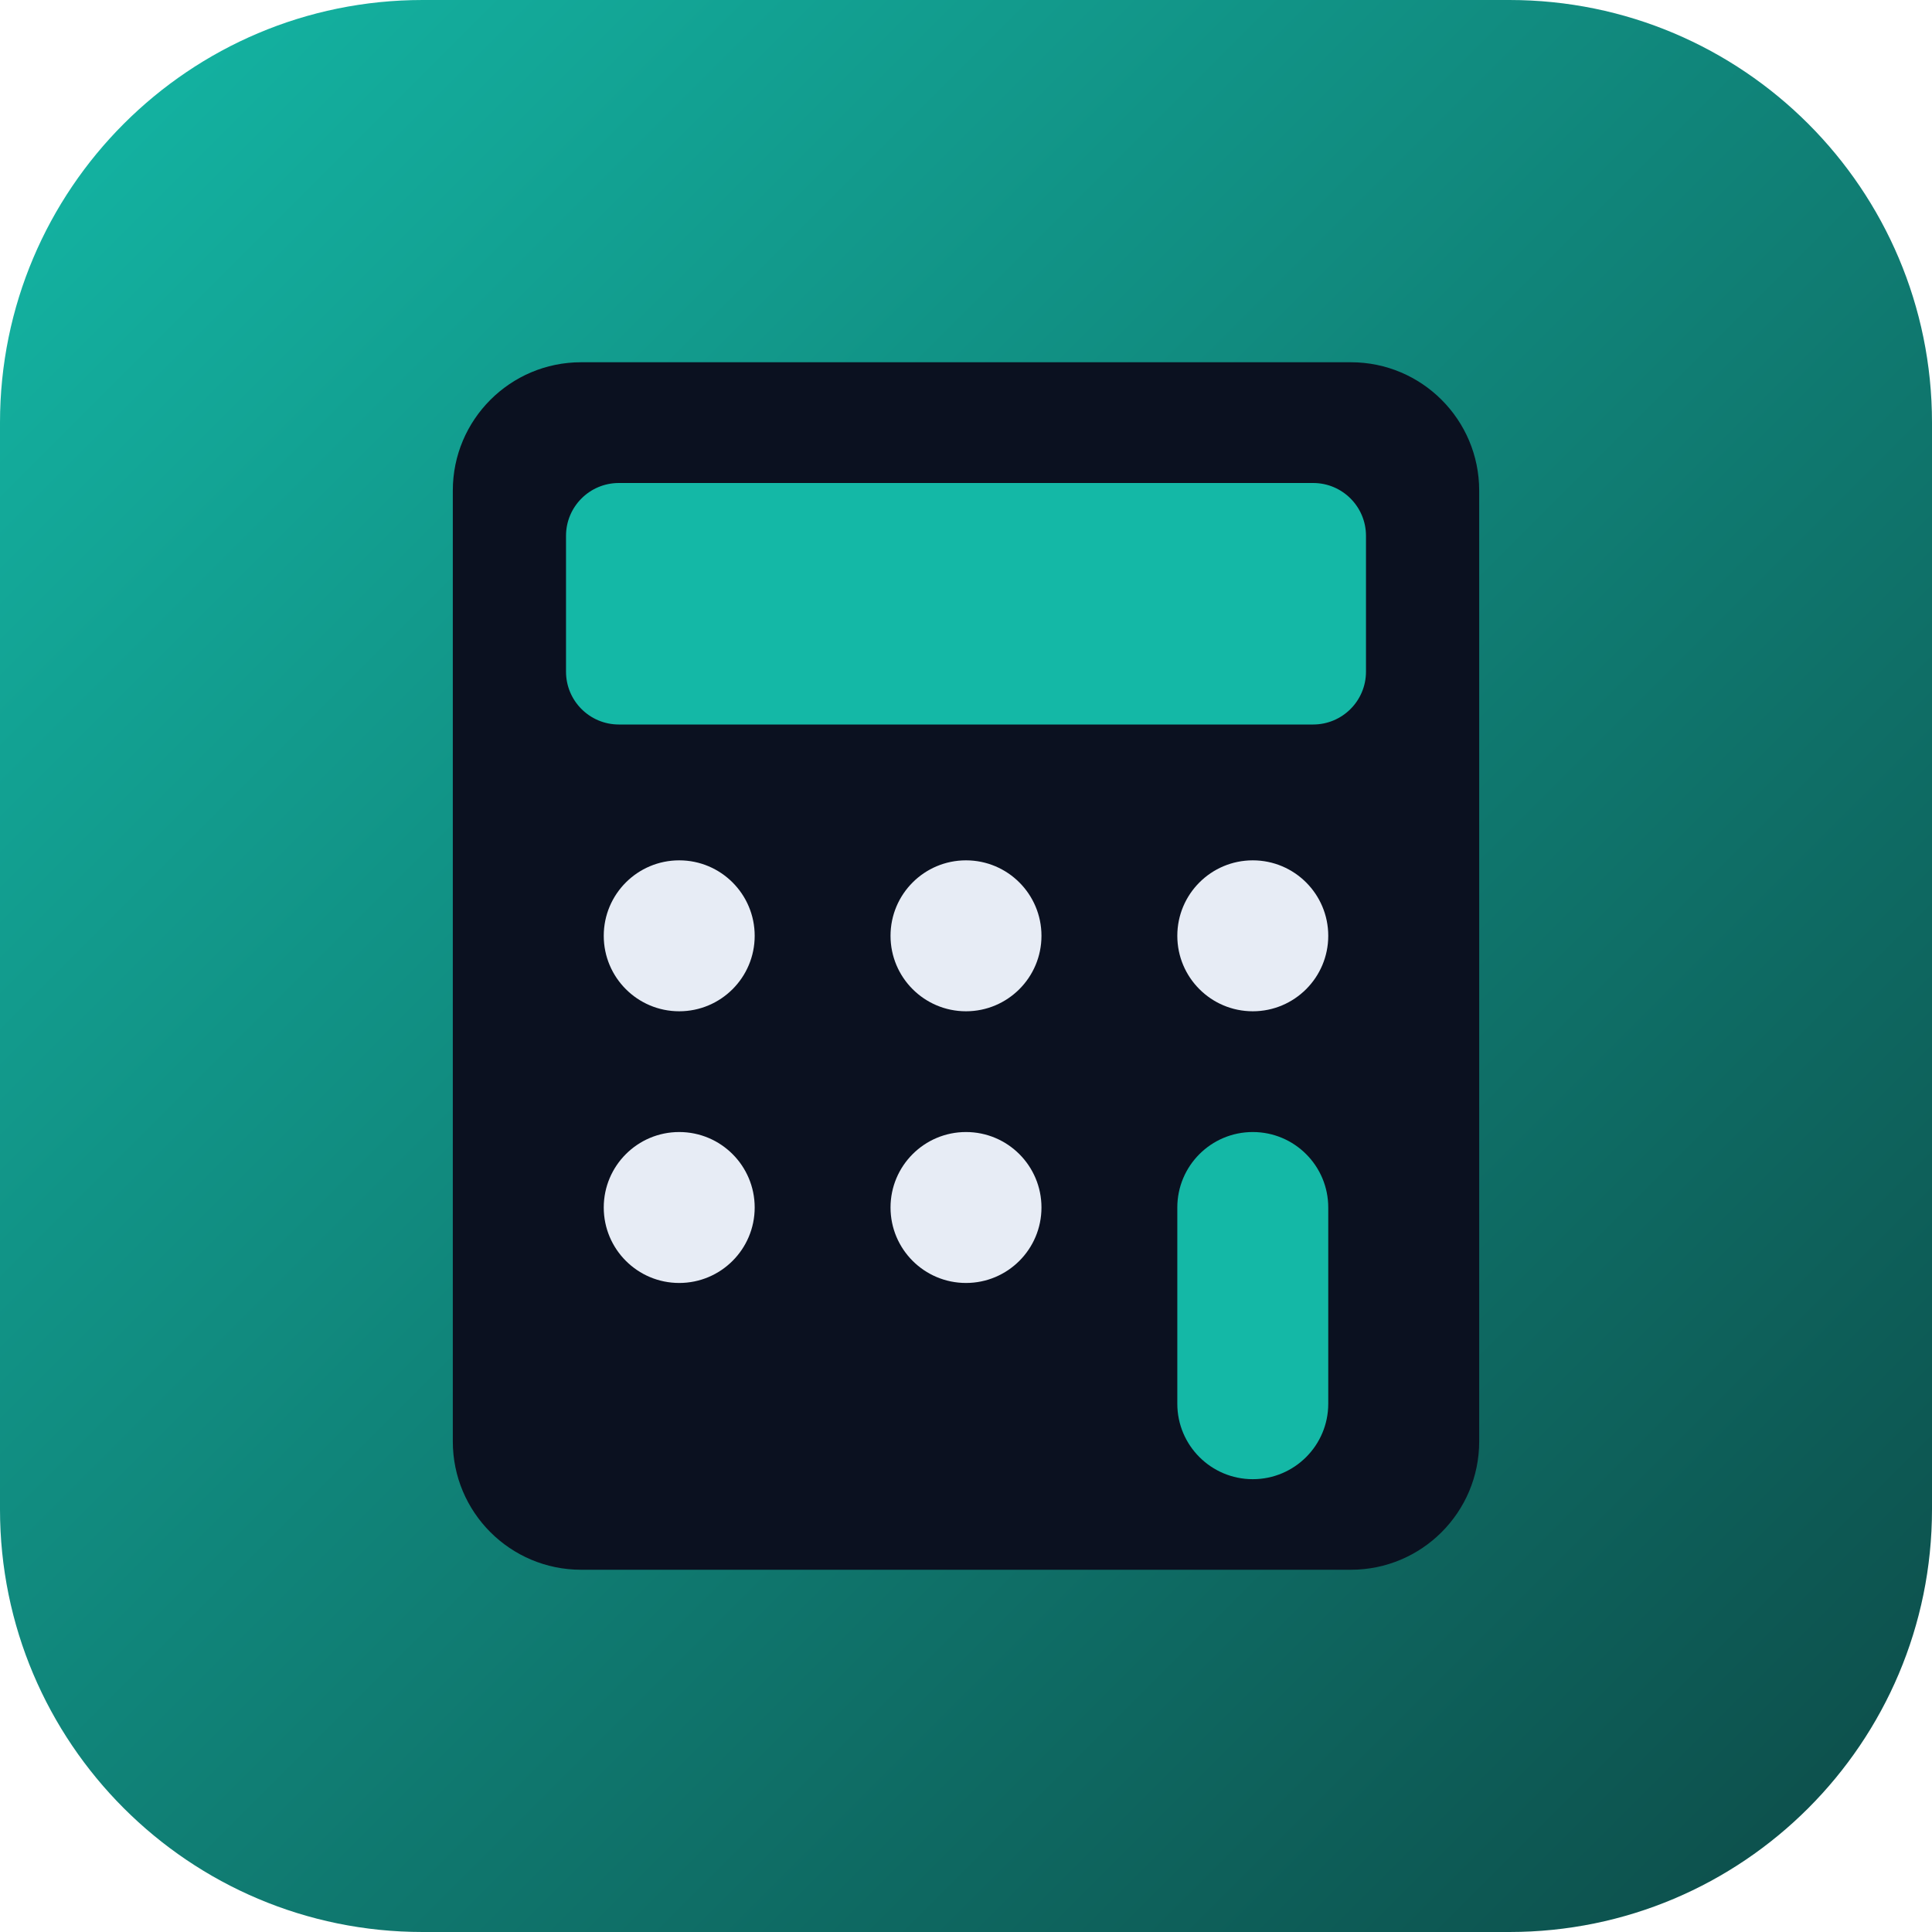
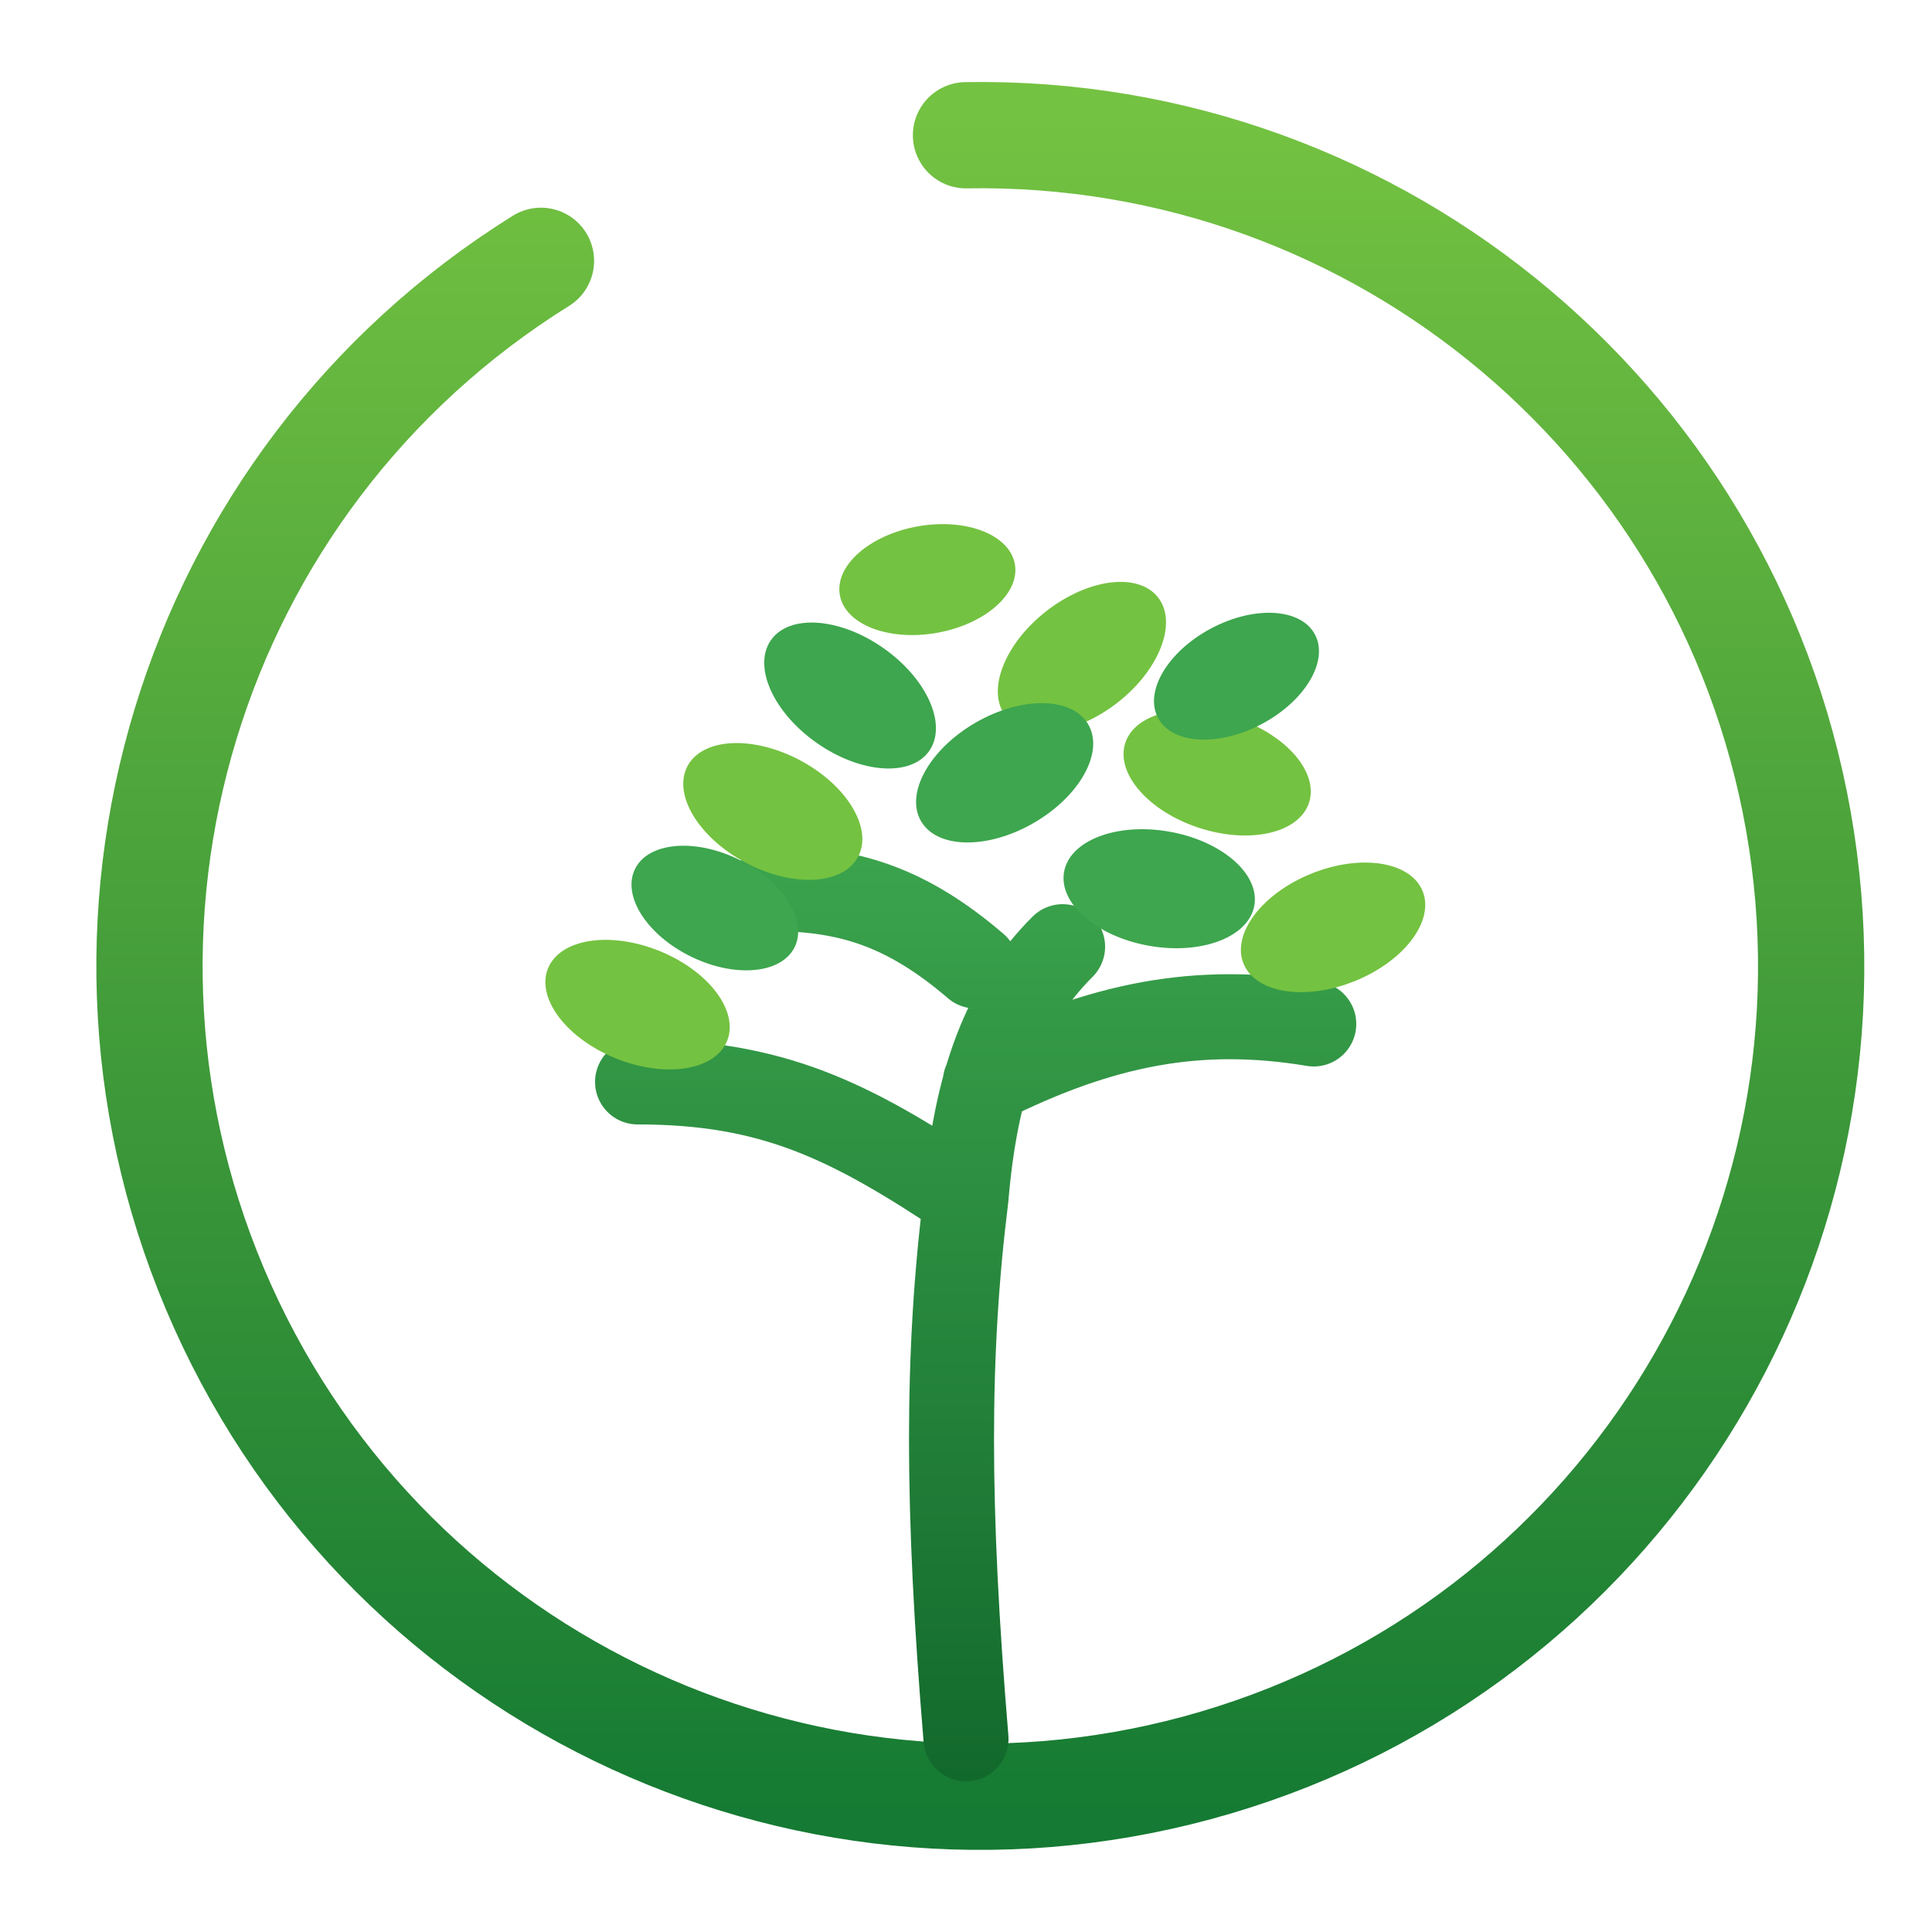
- <svg xmlns="http://www.w3.org/2000/svg" viewBox="0 0 512 512">
+ <svg xmlns="http://www.w3.org/2000/svg" viewBox="0 0 100 100" fill="none">
  <defs>
-     <linearGradient id="g" x1="0" y1="0" x2="1" y2="1">
-       <stop offset="0" stop-color="#14b8a6" />
-       <stop offset="1" stop-color="#0c4a47" />
+     <linearGradient id="r" x1="50" y1="6" x2="50" y2="94" gradientUnits="userSpaceOnUse">
+       <stop offset="0" stop-color="#74c241" />
+       <stop offset="1" stop-color="#157a33" />
+     </linearGradient>
+     <linearGradient id="t" x1="50" y1="42" x2="50" y2="92" gradientUnits="userSpaceOnUse">
+       <stop offset="0" stop-color="#3da64e" />
+       <stop offset="1" stop-color="#12692c" />
    </linearGradient>
  </defs>
-   <rect width="512" height="512" rx="112" fill="url(#g)" />
-   <rect x="120" y="96" width="272" height="320" rx="34" fill="#0b1120" />
-   <rect x="150" y="128" width="212" height="64" rx="14" fill="#14b8a6" />
-   <g fill="#e7ecf5">
-     <circle cx="180" cy="248" r="20" />
-     <circle cx="256" cy="248" r="20" />
-     <circle cx="332" cy="248" r="20" />
-     <circle cx="180" cy="320" r="20" />
-     <circle cx="256" cy="320" r="20" />
-     <rect x="312" y="300" width="40" height="92" rx="20" fill="#14b8a6" />
+   <path d="M50 7 A43 43 0 1 1 28 13.5" stroke="url(#r)" stroke-width="5.5" stroke-linecap="round" fill="none" />
+   <path d="M50 90 C49 78 49 70 50 62 C50.5 56 52 52 55 49 M50 62 C44 58 40 56 33 56 M51 56 C57 53 62 52 68 53 M50.5 50 C47 47 44 46 40 46" stroke="url(#t)" stroke-width="4.4" stroke-linecap="round" stroke-linejoin="round" fill="none" />
+   <g fill="#74c241">
+     <ellipse cx="56" cy="34" rx="5" ry="3" transform="rotate(-38 56 34)" />
+     <ellipse cx="63" cy="40" rx="5" ry="3" transform="rotate(18 63 40)" />
+     <ellipse cx="40" cy="42" rx="5" ry="3" transform="rotate(28 40 42)" />
+     <ellipse cx="33" cy="52" rx="5" ry="3" transform="rotate(22 33 52)" />
+     <ellipse cx="69" cy="48" rx="5" ry="3" transform="rotate(-22 69 48)" />
+     <ellipse cx="48" cy="30" rx="4.6" ry="2.8" transform="rotate(-10 48 30)" />
+   </g>
+   <g fill="#3da64e">
+     <ellipse cx="52" cy="40" rx="5" ry="3" transform="rotate(-30 52 40)" />
+     <ellipse cx="44" cy="36" rx="5" ry="3" transform="rotate(35 44 36)" />
+     <ellipse cx="60" cy="46" rx="5" ry="3" transform="rotate(10 60 46)" />
+     <ellipse cx="37" cy="47" rx="4.6" ry="2.8" transform="rotate(26 37 47)" />
+     <ellipse cx="64" cy="35" rx="4.6" ry="2.8" transform="rotate(-28 64 35)" />
  </g>
</svg>
